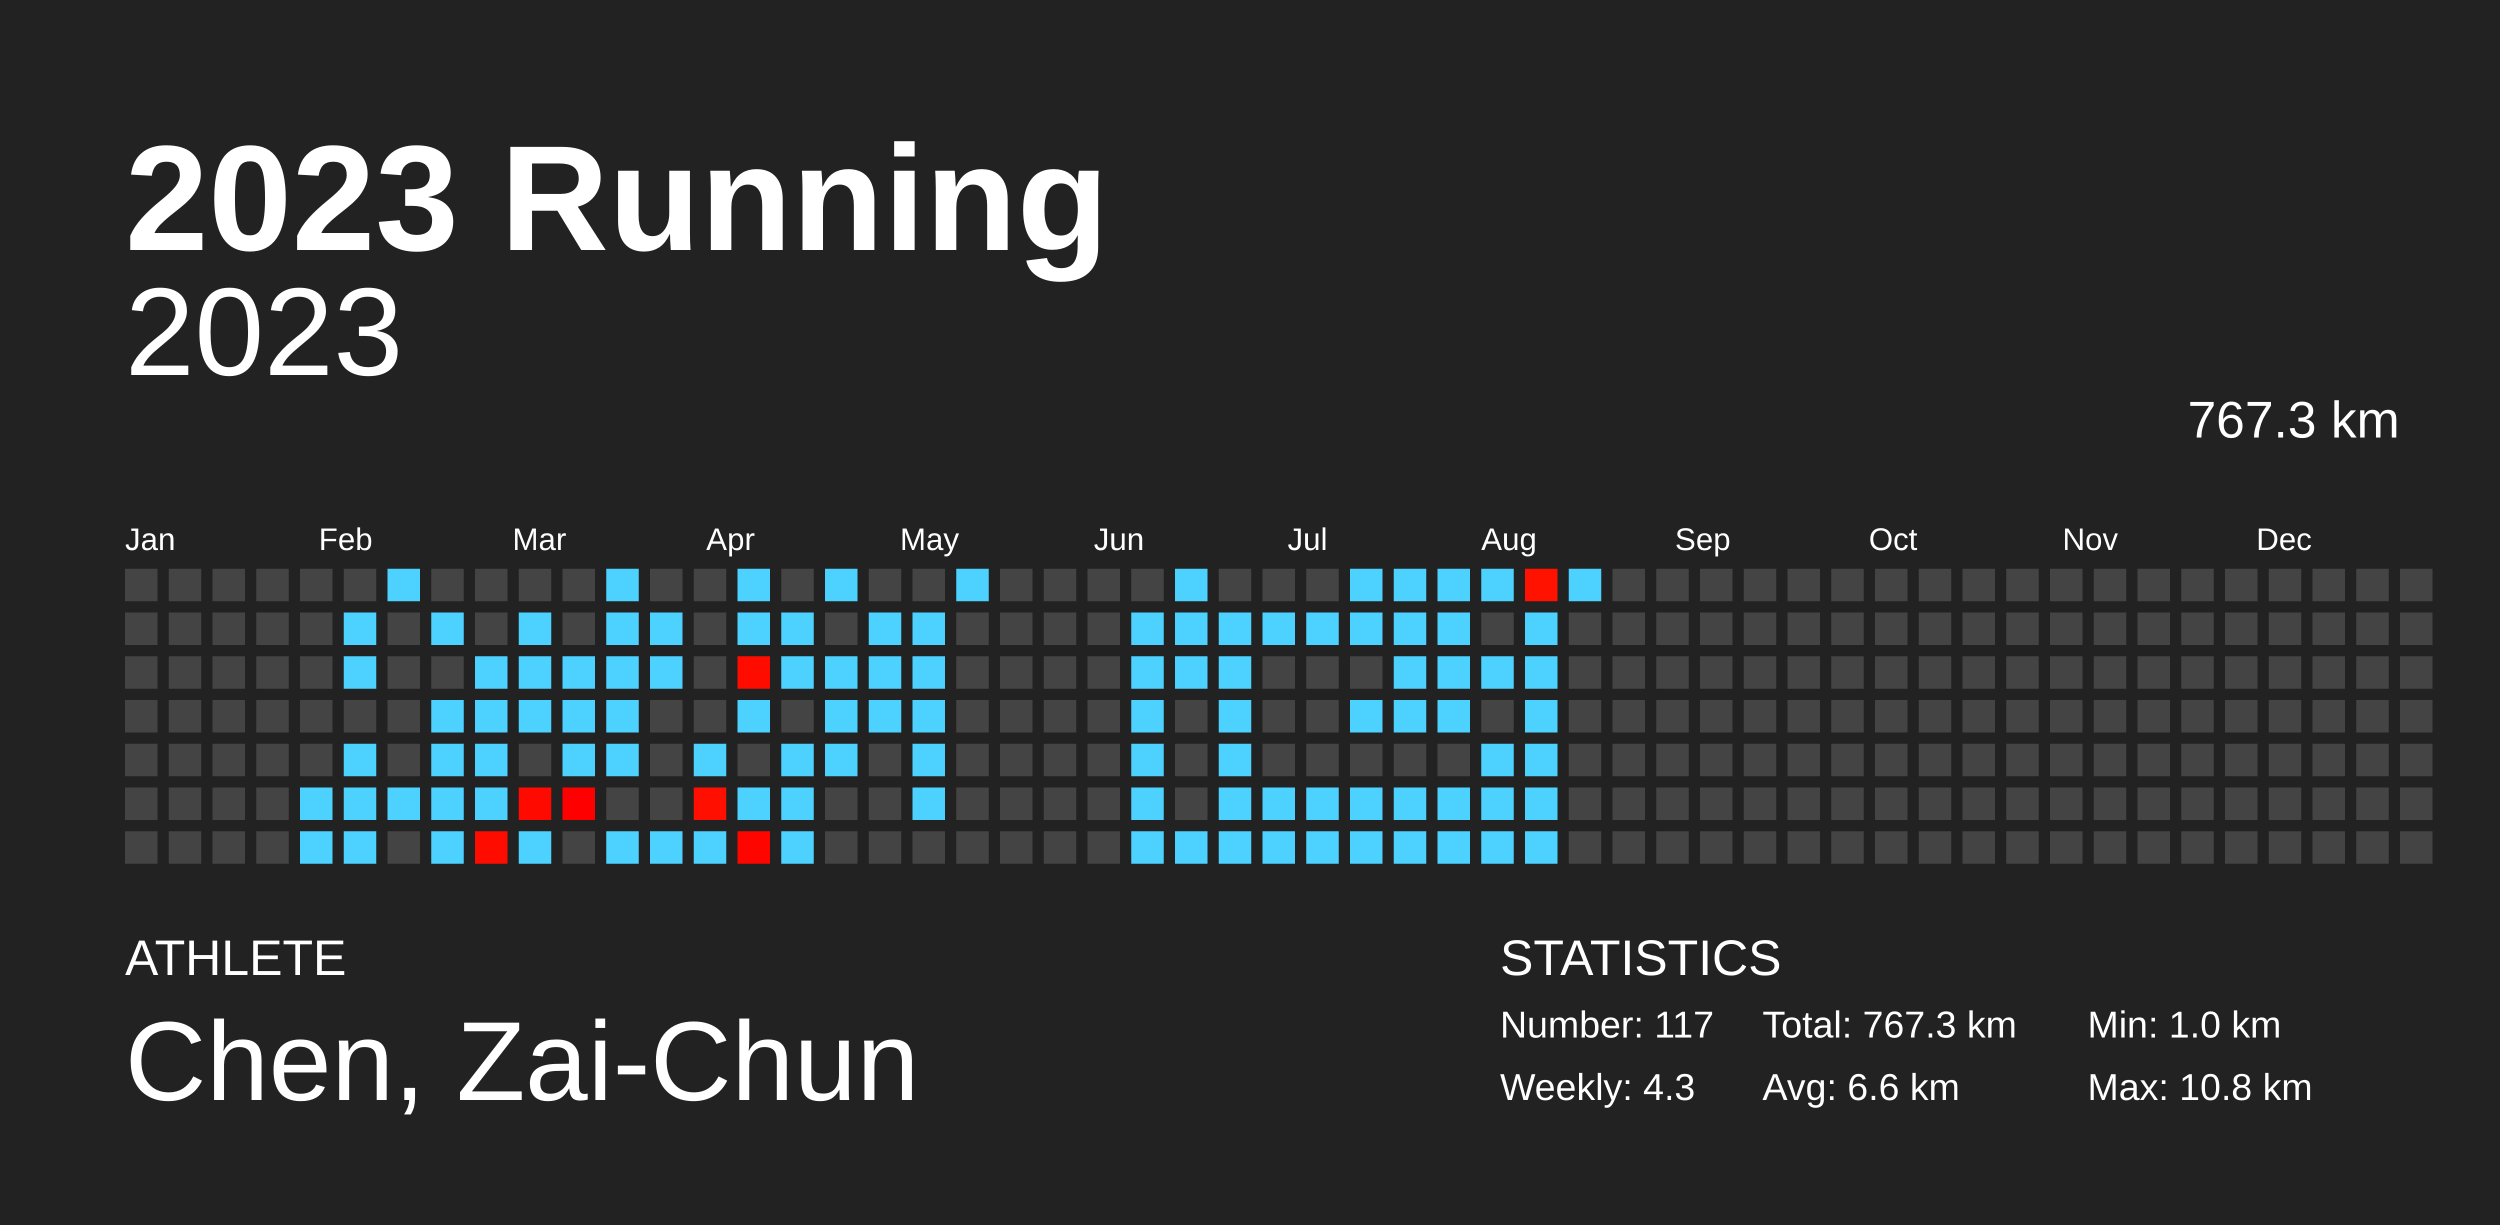
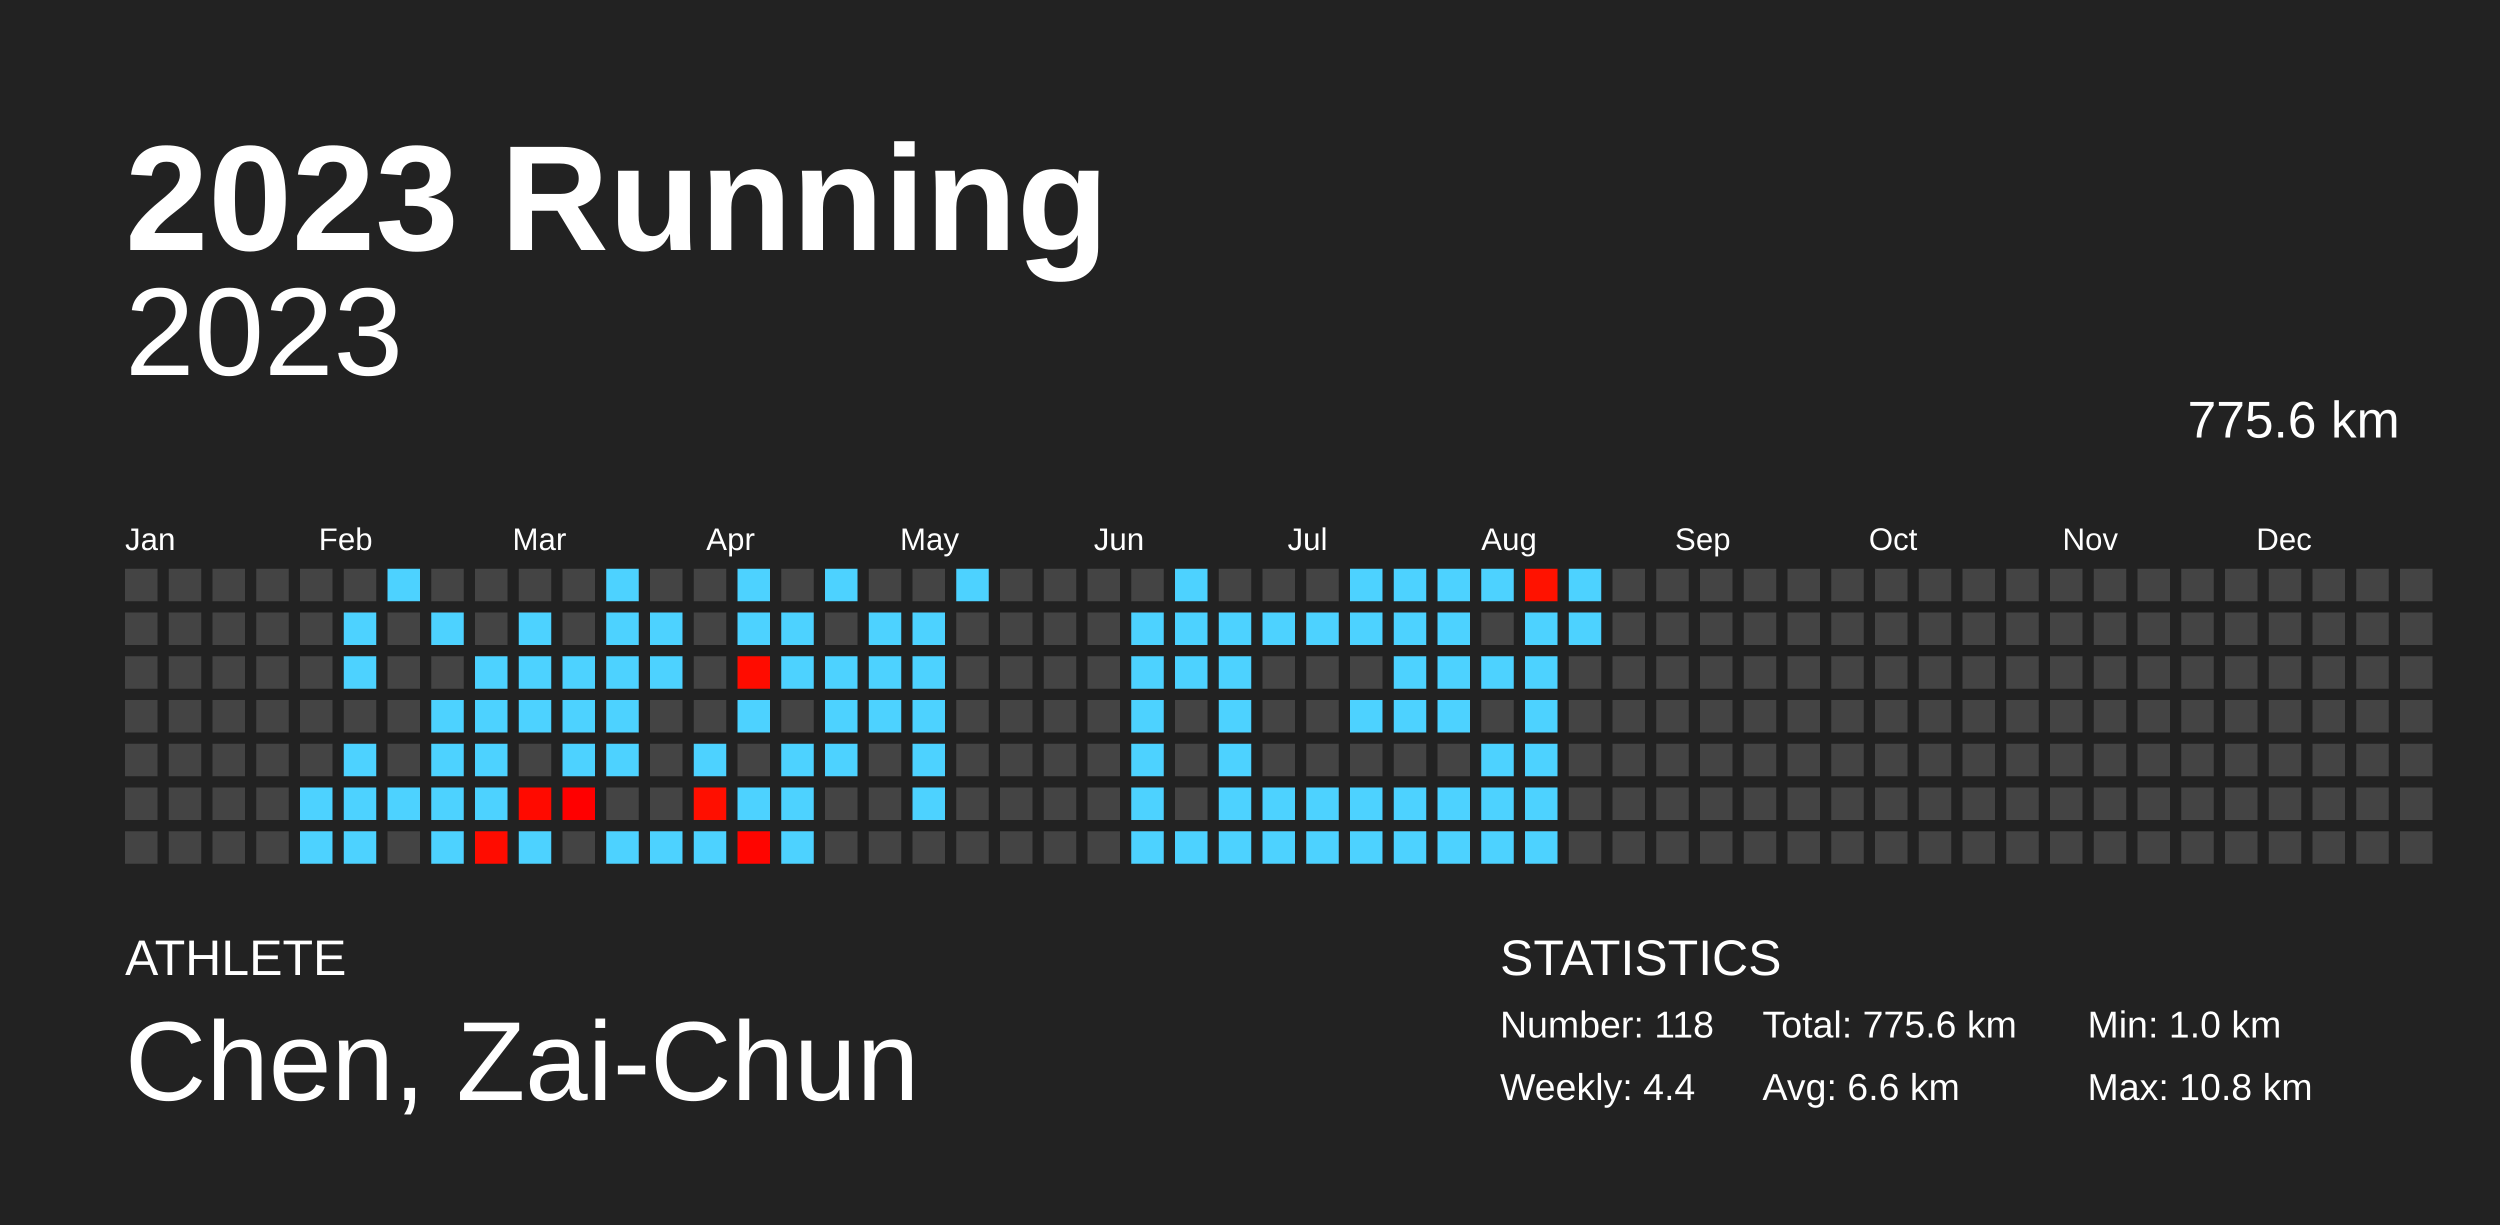
<svg xmlns="http://www.w3.org/2000/svg" baseProfile="full" height="98mm" version="1.1" viewBox="0,0,200,98" width="200mm">
  <defs />
  <rect fill="#222222" height="98" width="200" x="0" y="0" />
  <text fill="#FFFFFF" style="font-size:12px; font-family:Arial; font-weight:bold;" x="10" y="20">2023 Running</text>
  <text fill="#FFFFFF" style="font-size:4px; font-family:Arial" x="10" y="78">ATHLETE</text>
  <text fill="#FFFFFF" style="font-size:9px; font-family:Arial" x="10" y="88">Chen, Zai-Chun</text>
  <text fill="#FFFFFF" style="font-size:4px; font-family:Arial" x="120" y="78">STATISTICS</text>
-   <text fill="#FFFFFF" style="font-size:3px; font-family:Arial" x="120" y="83">Number: 117</text>
-   <text fill="#FFFFFF" style="font-size:3px; font-family:Arial" x="120" y="88">Weekly: 4.3</text>
-   <text fill="#FFFFFF" style="font-size:3px; font-family:Arial" x="141" y="83">Total: 767.3 km</text>
+   <text fill="#FFFFFF" style="font-size:3px; font-family:Arial" x="120" y="83">Number: 118</text>
+   <text fill="#FFFFFF" style="font-size:3px; font-family:Arial" x="120" y="88">Weekly: 4.4</text>
+   <text fill="#FFFFFF" style="font-size:3px; font-family:Arial" x="141" y="83">Total: 775.6 km</text>
  <text fill="#FFFFFF" style="font-size:3px; font-family:Arial" x="141" y="88">Avg: 6.6 km</text>
  <text fill="#FFFFFF" style="font-size:3px; font-family:Arial" x="167" y="83">Min: 1.0 km</text>
  <text fill="#FFFFFF" style="font-size:3px; font-family:Arial" x="167" y="88">Max: 10.8 km</text>
  <text alignment-baseline="hanging" fill="#FFFFFF" style="font-size:10.0px; font-family:Arial;" x="10" y="30">2023</text>
-   <text alignment-baseline="hanging" fill="#FFFFFF" style="font-size:4.125px; font-family:Arial;" x="175" y="35">767.3 km</text>
+   <text alignment-baseline="hanging" fill="#FFFFFF" style="font-size:4.125px; font-family:Arial;" x="175" y="35">775.6 km</text>
  <text fill="#FFFFFF" style="font-size:2.5px; font-family:Arial" x="10.0" y="44">Jan</text>
  <text fill="#FFFFFF" style="font-size:2.5px; font-family:Arial" x="25.5" y="44">Feb</text>
  <text fill="#FFFFFF" style="font-size:2.5px; font-family:Arial" x="41.0" y="44">Mar</text>
  <text fill="#FFFFFF" style="font-size:2.5px; font-family:Arial" x="56.5" y="44">Apr</text>
  <text fill="#FFFFFF" style="font-size:2.5px; font-family:Arial" x="72.0" y="44">May</text>
  <text fill="#FFFFFF" style="font-size:2.5px; font-family:Arial" x="87.5" y="44">Jun</text>
  <text fill="#FFFFFF" style="font-size:2.5px; font-family:Arial" x="103.0" y="44">Jul</text>
  <text fill="#FFFFFF" style="font-size:2.5px; font-family:Arial" x="118.5" y="44">Aug</text>
  <text fill="#FFFFFF" style="font-size:2.5px; font-family:Arial" x="134.0" y="44">Sep</text>
  <text fill="#FFFFFF" style="font-size:2.5px; font-family:Arial" x="149.5" y="44">Oct</text>
  <text fill="#FFFFFF" style="font-size:2.5px; font-family:Arial" x="165.0" y="44">Nov</text>
  <text fill="#FFFFFF" style="font-size:2.5px; font-family:Arial" x="180.5" y="44">Dec</text>
  <rect fill="#444444" height="2.6" width="2.6" x="10.0" y="45.5" />
  <rect fill="#444444" height="2.6" width="2.6" x="10.0" y="49.0" />
  <rect fill="#444444" height="2.6" width="2.6" x="10.0" y="52.5" />
  <rect fill="#444444" height="2.6" width="2.6" x="10.0" y="56.0" />
  <rect fill="#444444" height="2.6" width="2.6" x="10.0" y="59.5" />
  <rect fill="#444444" height="2.6" width="2.6" x="10.0" y="63.0" />
  <rect fill="#444444" height="2.6" width="2.6" x="10.0" y="66.5" />
  <rect fill="#444444" height="2.6" width="2.6" x="13.5" y="45.5" />
  <rect fill="#444444" height="2.6" width="2.6" x="13.5" y="49.0" />
  <rect fill="#444444" height="2.6" width="2.6" x="13.5" y="52.5" />
  <rect fill="#444444" height="2.6" width="2.6" x="13.5" y="56.0" />
  <rect fill="#444444" height="2.6" width="2.6" x="13.5" y="59.5" />
  <rect fill="#444444" height="2.6" width="2.6" x="13.5" y="63.0" />
  <rect fill="#444444" height="2.6" width="2.6" x="13.5" y="66.5" />
  <rect fill="#444444" height="2.6" width="2.6" x="17.0" y="45.5" />
  <rect fill="#444444" height="2.6" width="2.6" x="17.0" y="49.0" />
  <rect fill="#444444" height="2.6" width="2.6" x="17.0" y="52.5" />
  <rect fill="#444444" height="2.6" width="2.6" x="17.0" y="56.0" />
  <rect fill="#444444" height="2.6" width="2.6" x="17.0" y="59.5" />
  <rect fill="#444444" height="2.6" width="2.6" x="17.0" y="63.0" />
  <rect fill="#444444" height="2.6" width="2.6" x="17.0" y="66.5" />
  <rect fill="#444444" height="2.6" width="2.6" x="20.5" y="45.5" />
  <rect fill="#444444" height="2.6" width="2.6" x="20.5" y="49.0" />
  <rect fill="#444444" height="2.6" width="2.6" x="20.5" y="52.5" />
  <rect fill="#444444" height="2.6" width="2.6" x="20.5" y="56.0" />
  <rect fill="#444444" height="2.6" width="2.6" x="20.5" y="59.5" />
  <rect fill="#444444" height="2.6" width="2.6" x="20.5" y="63.0" />
  <rect fill="#444444" height="2.6" width="2.6" x="20.5" y="66.5" />
  <rect fill="#444444" height="2.6" width="2.6" x="24.0" y="45.5" />
  <rect fill="#444444" height="2.6" width="2.6" x="24.0" y="49.0" />
  <rect fill="#444444" height="2.6" width="2.6" x="24.0" y="52.5" />
  <rect fill="#444444" height="2.6" width="2.6" x="24.0" y="56.0" />
  <rect fill="#444444" height="2.6" width="2.6" x="24.0" y="59.5" />
  <rect fill="#4dd2ff" height="2.6" width="2.6" x="24.0" y="63.0" />
  <rect fill="#4dd2ff" height="2.6" width="2.6" x="24.0" y="66.5" />
  <rect fill="#444444" height="2.6" width="2.6" x="27.5" y="45.5" />
  <rect fill="#4dd2ff" height="2.6" width="2.6" x="27.5" y="49.0" />
  <rect fill="#4dd2ff" height="2.6" width="2.6" x="27.5" y="52.5" />
  <rect fill="#444444" height="2.6" width="2.6" x="27.5" y="56.0" />
  <rect fill="#4dd2ff" height="2.6" width="2.6" x="27.5" y="59.5" />
  <rect fill="#4dd2ff" height="2.6" width="2.6" x="27.5" y="63.0" />
  <rect fill="#4dd2ff" height="2.6" width="2.6" x="27.5" y="66.5" />
  <rect fill="#4dd2ff" height="2.6" width="2.6" x="31.0" y="45.5" />
  <rect fill="#444444" height="2.6" width="2.6" x="31.0" y="49.0" />
  <rect fill="#444444" height="2.6" width="2.6" x="31.0" y="52.5" />
  <rect fill="#444444" height="2.6" width="2.6" x="31.0" y="56.0" />
  <rect fill="#444444" height="2.6" width="2.6" x="31.0" y="59.5" />
  <rect fill="#4dd2ff" height="2.6" width="2.6" x="31.0" y="63.0" />
  <rect fill="#444444" height="2.6" width="2.6" x="31.0" y="66.5" />
  <rect fill="#444444" height="2.6" width="2.6" x="34.5" y="45.5" />
  <rect fill="#4dd2ff" height="2.6" width="2.6" x="34.5" y="49.0" />
  <rect fill="#444444" height="2.6" width="2.6" x="34.5" y="52.5" />
  <rect fill="#4dd2ff" height="2.6" width="2.6" x="34.5" y="56.0" />
  <rect fill="#4dd2ff" height="2.6" width="2.6" x="34.5" y="59.5" />
  <rect fill="#4dd2ff" height="2.6" width="2.6" x="34.5" y="63.0" />
  <rect fill="#4dd2ff" height="2.6" width="2.6" x="34.5" y="66.5" />
  <rect fill="#444444" height="2.6" width="2.6" x="38.0" y="45.5" />
  <rect fill="#444444" height="2.6" width="2.6" x="38.0" y="49.0" />
  <rect fill="#4dd2ff" height="2.6" width="2.6" x="38.0" y="52.5" />
  <rect fill="#4dd2ff" height="2.6" width="2.6" x="38.0" y="56.0" />
  <rect fill="#4dd2ff" height="2.6" width="2.6" x="38.0" y="59.5" />
  <rect fill="#4dd2ff" height="2.6" width="2.6" x="38.0" y="63.0" />
  <rect fill="#ff0c00" height="2.6" width="2.6" x="38.0" y="66.5" />
  <rect fill="#444444" height="2.6" width="2.6" x="41.5" y="45.5" />
  <rect fill="#4dd2ff" height="2.6" width="2.6" x="41.5" y="49.0" />
  <rect fill="#4dd2ff" height="2.6" width="2.6" x="41.5" y="52.5" />
  <rect fill="#4dd2ff" height="2.6" width="2.6" x="41.5" y="56.0" />
  <rect fill="#444444" height="2.6" width="2.6" x="41.5" y="59.5" />
  <rect fill="#ff0a00" height="2.6" width="2.6" x="41.5" y="63.0" />
  <rect fill="#4dd2ff" height="2.6" width="2.6" x="41.5" y="66.5" />
  <rect fill="#444444" height="2.6" width="2.6" x="45.0" y="45.5" />
  <rect fill="#444444" height="2.6" width="2.6" x="45.0" y="49.0" />
  <rect fill="#4dd2ff" height="2.6" width="2.6" x="45.0" y="52.5" />
  <rect fill="#4dd2ff" height="2.6" width="2.6" x="45.0" y="56.0" />
  <rect fill="#4dd2ff" height="2.6" width="2.6" x="45.0" y="59.5" />
  <rect fill="#ff0000" height="2.6" width="2.6" x="45.0" y="63.0" />
  <rect fill="#444444" height="2.6" width="2.6" x="45.0" y="66.5" />
  <rect fill="#4dd2ff" height="2.6" width="2.6" x="48.5" y="45.5" />
  <rect fill="#4dd2ff" height="2.6" width="2.6" x="48.5" y="49.0" />
  <rect fill="#4dd2ff" height="2.6" width="2.6" x="48.5" y="52.5" />
  <rect fill="#4dd2ff" height="2.6" width="2.6" x="48.5" y="56.0" />
  <rect fill="#4dd2ff" height="2.6" width="2.6" x="48.5" y="59.5" />
  <rect fill="#444444" height="2.6" width="2.6" x="48.5" y="63.0" />
  <rect fill="#4dd2ff" height="2.6" width="2.6" x="48.5" y="66.5" />
  <rect fill="#444444" height="2.6" width="2.6" x="52.0" y="45.5" />
  <rect fill="#4dd2ff" height="2.6" width="2.6" x="52.0" y="49.0" />
  <rect fill="#4dd2ff" height="2.6" width="2.6" x="52.0" y="52.5" />
  <rect fill="#444444" height="2.6" width="2.6" x="52.0" y="56.0" />
  <rect fill="#444444" height="2.6" width="2.6" x="52.0" y="59.5" />
  <rect fill="#444444" height="2.6" width="2.6" x="52.0" y="63.0" />
  <rect fill="#4dd2ff" height="2.6" width="2.6" x="52.0" y="66.5" />
  <rect fill="#444444" height="2.6" width="2.6" x="55.5" y="45.5" />
  <rect fill="#444444" height="2.6" width="2.6" x="55.5" y="49.0" />
  <rect fill="#444444" height="2.6" width="2.6" x="55.5" y="52.5" />
  <rect fill="#444444" height="2.6" width="2.6" x="55.5" y="56.0" />
  <rect fill="#4dd2ff" height="2.6" width="2.6" x="55.5" y="59.5" />
  <rect fill="#ff0f00" height="2.6" width="2.6" x="55.5" y="63.0" />
  <rect fill="#4dd2ff" height="2.6" width="2.6" x="55.5" y="66.5" />
  <rect fill="#4dd2ff" height="2.6" width="2.6" x="59.0" y="45.5" />
  <rect fill="#4dd2ff" height="2.6" width="2.6" x="59.0" y="49.0" />
  <rect fill="#ff0c00" height="2.6" width="2.6" x="59.0" y="52.5" />
  <rect fill="#4dd2ff" height="2.6" width="2.6" x="59.0" y="56.0" />
  <rect fill="#444444" height="2.6" width="2.6" x="59.0" y="59.5" />
  <rect fill="#4dd2ff" height="2.6" width="2.6" x="59.0" y="63.0" />
  <rect fill="#ff0500" height="2.6" width="2.6" x="59.0" y="66.5" />
  <rect fill="#444444" height="2.6" width="2.6" x="62.5" y="45.5" />
  <rect fill="#4dd2ff" height="2.6" width="2.6" x="62.5" y="49.0" />
  <rect fill="#4dd2ff" height="2.6" width="2.6" x="62.5" y="52.5" />
  <rect fill="#444444" height="2.6" width="2.6" x="62.5" y="56.0" />
  <rect fill="#4dd2ff" height="2.6" width="2.6" x="62.5" y="59.5" />
  <rect fill="#4dd2ff" height="2.6" width="2.6" x="62.5" y="63.0" />
  <rect fill="#4dd2ff" height="2.6" width="2.6" x="62.5" y="66.5" />
  <rect fill="#4dd2ff" height="2.6" width="2.6" x="66.0" y="45.5" />
  <rect fill="#444444" height="2.6" width="2.6" x="66.0" y="49.0" />
  <rect fill="#4dd2ff" height="2.6" width="2.6" x="66.0" y="52.5" />
  <rect fill="#4dd2ff" height="2.6" width="2.6" x="66.0" y="56.0" />
  <rect fill="#4dd2ff" height="2.6" width="2.6" x="66.0" y="59.5" />
  <rect fill="#444444" height="2.6" width="2.6" x="66.0" y="63.0" />
  <rect fill="#444444" height="2.6" width="2.6" x="66.0" y="66.5" />
  <rect fill="#444444" height="2.6" width="2.6" x="69.5" y="45.5" />
  <rect fill="#4dd2ff" height="2.6" width="2.6" x="69.5" y="49.0" />
  <rect fill="#4dd2ff" height="2.6" width="2.6" x="69.5" y="52.5" />
  <rect fill="#4dd2ff" height="2.6" width="2.6" x="69.5" y="56.0" />
  <rect fill="#444444" height="2.6" width="2.6" x="69.5" y="59.5" />
  <rect fill="#444444" height="2.6" width="2.6" x="69.5" y="63.0" />
  <rect fill="#444444" height="2.6" width="2.6" x="69.5" y="66.5" />
  <rect fill="#444444" height="2.6" width="2.6" x="73.0" y="45.5" />
  <rect fill="#4dd2ff" height="2.6" width="2.6" x="73.0" y="49.0" />
  <rect fill="#4dd2ff" height="2.6" width="2.6" x="73.0" y="52.5" />
  <rect fill="#4dd2ff" height="2.6" width="2.6" x="73.0" y="56.0" />
  <rect fill="#4dd2ff" height="2.6" width="2.6" x="73.0" y="59.5" />
  <rect fill="#4dd2ff" height="2.6" width="2.6" x="73.0" y="63.0" />
  <rect fill="#444444" height="2.6" width="2.6" x="73.0" y="66.5" />
  <rect fill="#4dd2ff" height="2.6" width="2.6" x="76.5" y="45.5" />
  <rect fill="#444444" height="2.6" width="2.6" x="76.5" y="49.0" />
  <rect fill="#444444" height="2.6" width="2.6" x="76.5" y="52.5" />
  <rect fill="#444444" height="2.6" width="2.6" x="76.5" y="56.0" />
  <rect fill="#444444" height="2.6" width="2.6" x="76.5" y="59.5" />
  <rect fill="#444444" height="2.6" width="2.6" x="76.5" y="63.0" />
  <rect fill="#444444" height="2.6" width="2.6" x="76.5" y="66.5" />
  <rect fill="#444444" height="2.6" width="2.6" x="80.0" y="45.5" />
  <rect fill="#444444" height="2.6" width="2.6" x="80.0" y="49.0" />
  <rect fill="#444444" height="2.6" width="2.6" x="80.0" y="52.5" />
  <rect fill="#444444" height="2.6" width="2.6" x="80.0" y="56.0" />
  <rect fill="#444444" height="2.6" width="2.6" x="80.0" y="59.5" />
  <rect fill="#444444" height="2.6" width="2.6" x="80.0" y="63.0" />
  <rect fill="#444444" height="2.6" width="2.6" x="80.0" y="66.5" />
  <rect fill="#444444" height="2.6" width="2.6" x="83.5" y="45.5" />
  <rect fill="#444444" height="2.6" width="2.6" x="83.5" y="49.0" />
  <rect fill="#444444" height="2.6" width="2.6" x="83.5" y="52.5" />
  <rect fill="#444444" height="2.6" width="2.6" x="83.5" y="56.0" />
  <rect fill="#444444" height="2.6" width="2.6" x="83.5" y="59.5" />
  <rect fill="#444444" height="2.6" width="2.6" x="83.5" y="63.0" />
  <rect fill="#444444" height="2.6" width="2.6" x="83.5" y="66.5" />
  <rect fill="#444444" height="2.6" width="2.6" x="87.0" y="45.5" />
  <rect fill="#444444" height="2.6" width="2.6" x="87.0" y="49.0" />
  <rect fill="#444444" height="2.6" width="2.6" x="87.0" y="52.5" />
  <rect fill="#444444" height="2.6" width="2.6" x="87.0" y="56.0" />
  <rect fill="#444444" height="2.6" width="2.6" x="87.0" y="59.5" />
  <rect fill="#444444" height="2.6" width="2.6" x="87.0" y="63.0" />
  <rect fill="#444444" height="2.6" width="2.6" x="87.0" y="66.5" />
  <rect fill="#444444" height="2.6" width="2.6" x="90.5" y="45.5" />
  <rect fill="#4dd2ff" height="2.6" width="2.6" x="90.5" y="49.0" />
  <rect fill="#4dd2ff" height="2.6" width="2.6" x="90.5" y="52.5" />
  <rect fill="#4dd2ff" height="2.6" width="2.6" x="90.5" y="56.0" />
  <rect fill="#4dd2ff" height="2.6" width="2.6" x="90.5" y="59.5" />
  <rect fill="#4dd2ff" height="2.6" width="2.6" x="90.5" y="63.0" />
  <rect fill="#4dd2ff" height="2.6" width="2.6" x="90.5" y="66.5" />
  <rect fill="#4dd2ff" height="2.6" width="2.6" x="94.0" y="45.5" />
  <rect fill="#4dd2ff" height="2.6" width="2.6" x="94.0" y="49.0" />
  <rect fill="#4dd2ff" height="2.6" width="2.6" x="94.0" y="52.5" />
  <rect fill="#444444" height="2.6" width="2.6" x="94.0" y="56.0" />
  <rect fill="#444444" height="2.6" width="2.6" x="94.0" y="59.5" />
  <rect fill="#444444" height="2.6" width="2.6" x="94.0" y="63.0" />
  <rect fill="#4dd2ff" height="2.6" width="2.6" x="94.0" y="66.5" />
  <rect fill="#444444" height="2.6" width="2.6" x="97.5" y="45.5" />
  <rect fill="#4dd2ff" height="2.6" width="2.6" x="97.5" y="49.0" />
  <rect fill="#4dd2ff" height="2.6" width="2.6" x="97.5" y="52.5" />
  <rect fill="#4dd2ff" height="2.6" width="2.6" x="97.5" y="56.0" />
  <rect fill="#4dd2ff" height="2.6" width="2.6" x="97.5" y="59.5" />
  <rect fill="#4dd2ff" height="2.6" width="2.6" x="97.5" y="63.0" />
  <rect fill="#4dd2ff" height="2.6" width="2.6" x="97.5" y="66.5" />
  <rect fill="#444444" height="2.6" width="2.6" x="101.0" y="45.5" />
  <rect fill="#4dd2ff" height="2.6" width="2.6" x="101.0" y="49.0" />
  <rect fill="#444444" height="2.6" width="2.6" x="101.0" y="52.5" />
  <rect fill="#444444" height="2.6" width="2.6" x="101.0" y="56.0" />
  <rect fill="#444444" height="2.6" width="2.6" x="101.0" y="59.5" />
  <rect fill="#4dd2ff" height="2.6" width="2.6" x="101.0" y="63.0" />
  <rect fill="#4dd2ff" height="2.6" width="2.6" x="101.0" y="66.5" />
  <rect fill="#444444" height="2.6" width="2.6" x="104.5" y="45.5" />
  <rect fill="#4dd2ff" height="2.6" width="2.6" x="104.5" y="49.0" />
  <rect fill="#444444" height="2.6" width="2.6" x="104.5" y="52.5" />
  <rect fill="#444444" height="2.6" width="2.6" x="104.5" y="56.0" />
  <rect fill="#444444" height="2.6" width="2.6" x="104.5" y="59.5" />
  <rect fill="#4dd2ff" height="2.6" width="2.6" x="104.5" y="63.0" />
  <rect fill="#4dd2ff" height="2.6" width="2.6" x="104.5" y="66.5" />
  <rect fill="#4dd2ff" height="2.6" width="2.6" x="108.0" y="45.5" />
  <rect fill="#4dd2ff" height="2.6" width="2.6" x="108.0" y="49.0" />
  <rect fill="#444444" height="2.6" width="2.6" x="108.0" y="52.5" />
  <rect fill="#4dd2ff" height="2.6" width="2.6" x="108.0" y="56.0" />
  <rect fill="#444444" height="2.6" width="2.6" x="108.0" y="59.5" />
  <rect fill="#4dd2ff" height="2.6" width="2.6" x="108.0" y="63.0" />
  <rect fill="#4dd2ff" height="2.6" width="2.6" x="108.0" y="66.5" />
  <rect fill="#4dd2ff" height="2.6" width="2.6" x="111.5" y="45.5" />
  <rect fill="#4dd2ff" height="2.6" width="2.6" x="111.5" y="49.0" />
  <rect fill="#4dd2ff" height="2.6" width="2.6" x="111.5" y="52.5" />
  <rect fill="#4dd2ff" height="2.6" width="2.6" x="111.5" y="56.0" />
  <rect fill="#444444" height="2.6" width="2.6" x="111.5" y="59.5" />
  <rect fill="#4dd2ff" height="2.6" width="2.6" x="111.5" y="63.0" />
  <rect fill="#4dd2ff" height="2.6" width="2.6" x="111.5" y="66.5" />
  <rect fill="#4dd2ff" height="2.6" width="2.6" x="115.0" y="45.5" />
  <rect fill="#4dd2ff" height="2.6" width="2.6" x="115.0" y="49.0" />
  <rect fill="#4dd2ff" height="2.6" width="2.6" x="115.0" y="52.5" />
  <rect fill="#4dd2ff" height="2.6" width="2.6" x="115.0" y="56.0" />
  <rect fill="#444444" height="2.6" width="2.6" x="115.0" y="59.5" />
  <rect fill="#4dd2ff" height="2.6" width="2.6" x="115.0" y="63.0" />
  <rect fill="#4dd2ff" height="2.6" width="2.6" x="115.0" y="66.5" />
  <rect fill="#4dd2ff" height="2.6" width="2.6" x="118.5" y="45.5" />
  <rect fill="#444444" height="2.6" width="2.6" x="118.5" y="49.0" />
  <rect fill="#4dd2ff" height="2.6" width="2.6" x="118.5" y="52.5" />
  <rect fill="#444444" height="2.6" width="2.6" x="118.5" y="56.0" />
  <rect fill="#4dd2ff" height="2.6" width="2.6" x="118.5" y="59.5" />
  <rect fill="#4dd2ff" height="2.6" width="2.6" x="118.5" y="63.0" />
  <rect fill="#4dd2ff" height="2.6" width="2.6" x="118.5" y="66.5" />
  <rect fill="#ff1200" height="2.6" width="2.6" x="122.0" y="45.5" />
  <rect fill="#4dd2ff" height="2.6" width="2.6" x="122.0" y="49.0" />
  <rect fill="#4dd2ff" height="2.6" width="2.6" x="122.0" y="52.5" />
  <rect fill="#4dd2ff" height="2.6" width="2.6" x="122.0" y="56.0" />
  <rect fill="#4dd2ff" height="2.6" width="2.6" x="122.0" y="59.5" />
  <rect fill="#4dd2ff" height="2.6" width="2.6" x="122.0" y="63.0" />
  <rect fill="#4dd2ff" height="2.6" width="2.6" x="122.0" y="66.5" />
  <rect fill="#4dd2ff" height="2.6" width="2.6" x="125.5" y="45.5" />
-   <rect fill="#444444" height="2.6" width="2.6" x="125.5" y="49.0" />
+   <rect fill="#4dd2ff" height="2.6" width="2.6" x="125.5" y="49.0" />
  <rect fill="#444444" height="2.6" width="2.6" x="125.5" y="52.5" />
  <rect fill="#444444" height="2.6" width="2.6" x="125.5" y="56.0" />
  <rect fill="#444444" height="2.6" width="2.6" x="125.5" y="59.5" />
  <rect fill="#444444" height="2.6" width="2.6" x="125.5" y="63.0" />
  <rect fill="#444444" height="2.6" width="2.6" x="125.5" y="66.5" />
  <rect fill="#444444" height="2.6" width="2.6" x="129.0" y="45.5" />
  <rect fill="#444444" height="2.6" width="2.6" x="129.0" y="49.0" />
  <rect fill="#444444" height="2.6" width="2.6" x="129.0" y="52.5" />
  <rect fill="#444444" height="2.6" width="2.6" x="129.0" y="56.0" />
  <rect fill="#444444" height="2.6" width="2.6" x="129.0" y="59.5" />
  <rect fill="#444444" height="2.6" width="2.6" x="129.0" y="63.0" />
  <rect fill="#444444" height="2.6" width="2.6" x="129.0" y="66.5" />
  <rect fill="#444444" height="2.6" width="2.6" x="132.5" y="45.5" />
  <rect fill="#444444" height="2.6" width="2.6" x="132.5" y="49.0" />
  <rect fill="#444444" height="2.6" width="2.6" x="132.5" y="52.5" />
  <rect fill="#444444" height="2.6" width="2.6" x="132.5" y="56.0" />
  <rect fill="#444444" height="2.6" width="2.6" x="132.5" y="59.5" />
  <rect fill="#444444" height="2.6" width="2.6" x="132.5" y="63.0" />
  <rect fill="#444444" height="2.6" width="2.6" x="132.5" y="66.5" />
  <rect fill="#444444" height="2.6" width="2.6" x="136.0" y="45.5" />
  <rect fill="#444444" height="2.6" width="2.6" x="136.0" y="49.0" />
  <rect fill="#444444" height="2.6" width="2.6" x="136.0" y="52.5" />
  <rect fill="#444444" height="2.6" width="2.6" x="136.0" y="56.0" />
  <rect fill="#444444" height="2.6" width="2.6" x="136.0" y="59.5" />
  <rect fill="#444444" height="2.6" width="2.6" x="136.0" y="63.0" />
  <rect fill="#444444" height="2.6" width="2.6" x="136.0" y="66.5" />
  <rect fill="#444444" height="2.6" width="2.6" x="139.5" y="45.5" />
  <rect fill="#444444" height="2.6" width="2.6" x="139.5" y="49.0" />
  <rect fill="#444444" height="2.6" width="2.6" x="139.5" y="52.5" />
  <rect fill="#444444" height="2.6" width="2.6" x="139.5" y="56.0" />
  <rect fill="#444444" height="2.6" width="2.6" x="139.5" y="59.5" />
  <rect fill="#444444" height="2.6" width="2.6" x="139.5" y="63.0" />
  <rect fill="#444444" height="2.6" width="2.6" x="139.5" y="66.5" />
  <rect fill="#444444" height="2.6" width="2.6" x="143.0" y="45.5" />
  <rect fill="#444444" height="2.6" width="2.6" x="143.0" y="49.0" />
  <rect fill="#444444" height="2.6" width="2.6" x="143.0" y="52.5" />
  <rect fill="#444444" height="2.6" width="2.6" x="143.0" y="56.0" />
  <rect fill="#444444" height="2.6" width="2.6" x="143.0" y="59.5" />
  <rect fill="#444444" height="2.6" width="2.6" x="143.0" y="63.0" />
  <rect fill="#444444" height="2.6" width="2.6" x="143.0" y="66.5" />
  <rect fill="#444444" height="2.6" width="2.6" x="146.5" y="45.5" />
  <rect fill="#444444" height="2.6" width="2.6" x="146.5" y="49.0" />
  <rect fill="#444444" height="2.6" width="2.6" x="146.5" y="52.5" />
  <rect fill="#444444" height="2.6" width="2.6" x="146.5" y="56.0" />
  <rect fill="#444444" height="2.6" width="2.6" x="146.5" y="59.5" />
  <rect fill="#444444" height="2.6" width="2.6" x="146.5" y="63.0" />
  <rect fill="#444444" height="2.6" width="2.6" x="146.5" y="66.5" />
  <rect fill="#444444" height="2.6" width="2.6" x="150.0" y="45.5" />
  <rect fill="#444444" height="2.6" width="2.6" x="150.0" y="49.0" />
  <rect fill="#444444" height="2.6" width="2.6" x="150.0" y="52.5" />
  <rect fill="#444444" height="2.6" width="2.6" x="150.0" y="56.0" />
  <rect fill="#444444" height="2.6" width="2.6" x="150.0" y="59.5" />
  <rect fill="#444444" height="2.6" width="2.6" x="150.0" y="63.0" />
  <rect fill="#444444" height="2.6" width="2.6" x="150.0" y="66.5" />
  <rect fill="#444444" height="2.6" width="2.6" x="153.5" y="45.5" />
  <rect fill="#444444" height="2.6" width="2.6" x="153.5" y="49.0" />
  <rect fill="#444444" height="2.6" width="2.6" x="153.5" y="52.5" />
  <rect fill="#444444" height="2.6" width="2.6" x="153.5" y="56.0" />
  <rect fill="#444444" height="2.6" width="2.6" x="153.5" y="59.5" />
  <rect fill="#444444" height="2.6" width="2.6" x="153.5" y="63.0" />
  <rect fill="#444444" height="2.6" width="2.6" x="153.5" y="66.5" />
  <rect fill="#444444" height="2.6" width="2.6" x="157.0" y="45.5" />
  <rect fill="#444444" height="2.6" width="2.6" x="157.0" y="49.0" />
  <rect fill="#444444" height="2.6" width="2.6" x="157.0" y="52.5" />
  <rect fill="#444444" height="2.6" width="2.6" x="157.0" y="56.0" />
  <rect fill="#444444" height="2.6" width="2.6" x="157.0" y="59.5" />
  <rect fill="#444444" height="2.6" width="2.6" x="157.0" y="63.0" />
  <rect fill="#444444" height="2.6" width="2.6" x="157.0" y="66.5" />
  <rect fill="#444444" height="2.6" width="2.6" x="160.5" y="45.5" />
  <rect fill="#444444" height="2.6" width="2.6" x="160.5" y="49.0" />
  <rect fill="#444444" height="2.6" width="2.6" x="160.5" y="52.5" />
  <rect fill="#444444" height="2.6" width="2.6" x="160.5" y="56.0" />
  <rect fill="#444444" height="2.6" width="2.6" x="160.5" y="59.5" />
  <rect fill="#444444" height="2.6" width="2.6" x="160.5" y="63.0" />
  <rect fill="#444444" height="2.6" width="2.6" x="160.5" y="66.5" />
  <rect fill="#444444" height="2.6" width="2.6" x="164.0" y="45.5" />
  <rect fill="#444444" height="2.6" width="2.6" x="164.0" y="49.0" />
  <rect fill="#444444" height="2.6" width="2.6" x="164.0" y="52.5" />
  <rect fill="#444444" height="2.6" width="2.6" x="164.0" y="56.0" />
  <rect fill="#444444" height="2.6" width="2.6" x="164.0" y="59.5" />
  <rect fill="#444444" height="2.6" width="2.6" x="164.0" y="63.0" />
  <rect fill="#444444" height="2.6" width="2.6" x="164.0" y="66.5" />
  <rect fill="#444444" height="2.6" width="2.6" x="167.5" y="45.5" />
  <rect fill="#444444" height="2.6" width="2.6" x="167.5" y="49.0" />
  <rect fill="#444444" height="2.6" width="2.6" x="167.5" y="52.5" />
  <rect fill="#444444" height="2.6" width="2.6" x="167.5" y="56.0" />
  <rect fill="#444444" height="2.6" width="2.6" x="167.5" y="59.5" />
  <rect fill="#444444" height="2.6" width="2.6" x="167.5" y="63.0" />
  <rect fill="#444444" height="2.6" width="2.6" x="167.5" y="66.5" />
  <rect fill="#444444" height="2.6" width="2.6" x="171.0" y="45.5" />
  <rect fill="#444444" height="2.6" width="2.6" x="171.0" y="49.0" />
  <rect fill="#444444" height="2.6" width="2.6" x="171.0" y="52.5" />
  <rect fill="#444444" height="2.6" width="2.6" x="171.0" y="56.0" />
  <rect fill="#444444" height="2.6" width="2.6" x="171.0" y="59.5" />
  <rect fill="#444444" height="2.6" width="2.6" x="171.0" y="63.0" />
  <rect fill="#444444" height="2.6" width="2.6" x="171.0" y="66.5" />
  <rect fill="#444444" height="2.6" width="2.6" x="174.5" y="45.5" />
  <rect fill="#444444" height="2.6" width="2.6" x="174.5" y="49.0" />
  <rect fill="#444444" height="2.6" width="2.6" x="174.5" y="52.5" />
  <rect fill="#444444" height="2.6" width="2.6" x="174.5" y="56.0" />
  <rect fill="#444444" height="2.6" width="2.6" x="174.5" y="59.5" />
  <rect fill="#444444" height="2.6" width="2.6" x="174.5" y="63.0" />
  <rect fill="#444444" height="2.6" width="2.6" x="174.5" y="66.5" />
  <rect fill="#444444" height="2.6" width="2.6" x="178.0" y="45.5" />
  <rect fill="#444444" height="2.6" width="2.6" x="178.0" y="49.0" />
  <rect fill="#444444" height="2.6" width="2.6" x="178.0" y="52.5" />
  <rect fill="#444444" height="2.6" width="2.6" x="178.0" y="56.0" />
  <rect fill="#444444" height="2.6" width="2.6" x="178.0" y="59.5" />
  <rect fill="#444444" height="2.6" width="2.6" x="178.0" y="63.0" />
  <rect fill="#444444" height="2.6" width="2.6" x="178.0" y="66.5" />
  <rect fill="#444444" height="2.6" width="2.6" x="181.5" y="45.5" />
  <rect fill="#444444" height="2.6" width="2.6" x="181.5" y="49.0" />
  <rect fill="#444444" height="2.6" width="2.6" x="181.5" y="52.5" />
  <rect fill="#444444" height="2.6" width="2.6" x="181.5" y="56.0" />
  <rect fill="#444444" height="2.6" width="2.6" x="181.5" y="59.5" />
  <rect fill="#444444" height="2.6" width="2.6" x="181.5" y="63.0" />
  <rect fill="#444444" height="2.6" width="2.6" x="181.5" y="66.5" />
  <rect fill="#444444" height="2.6" width="2.6" x="185.0" y="45.5" />
  <rect fill="#444444" height="2.6" width="2.6" x="185.0" y="49.0" />
  <rect fill="#444444" height="2.6" width="2.6" x="185.0" y="52.5" />
  <rect fill="#444444" height="2.6" width="2.6" x="185.0" y="56.0" />
  <rect fill="#444444" height="2.6" width="2.6" x="185.0" y="59.5" />
  <rect fill="#444444" height="2.6" width="2.6" x="185.0" y="63.0" />
  <rect fill="#444444" height="2.6" width="2.6" x="185.0" y="66.5" />
  <rect fill="#444444" height="2.6" width="2.6" x="188.5" y="45.5" />
  <rect fill="#444444" height="2.6" width="2.6" x="188.5" y="49.0" />
  <rect fill="#444444" height="2.6" width="2.6" x="188.5" y="52.5" />
  <rect fill="#444444" height="2.6" width="2.6" x="188.5" y="56.0" />
  <rect fill="#444444" height="2.6" width="2.6" x="188.5" y="59.5" />
  <rect fill="#444444" height="2.6" width="2.6" x="188.5" y="63.0" />
  <rect fill="#444444" height="2.6" width="2.6" x="188.5" y="66.5" />
  <rect fill="#444444" height="2.6" width="2.6" x="192.0" y="45.5" />
  <rect fill="#444444" height="2.6" width="2.6" x="192.0" y="49.0" />
  <rect fill="#444444" height="2.6" width="2.6" x="192.0" y="52.5" />
  <rect fill="#444444" height="2.6" width="2.6" x="192.0" y="56.0" />
  <rect fill="#444444" height="2.6" width="2.6" x="192.0" y="59.5" />
  <rect fill="#444444" height="2.6" width="2.6" x="192.0" y="63.0" />
  <rect fill="#444444" height="2.6" width="2.6" x="192.0" y="66.5" />
</svg>
